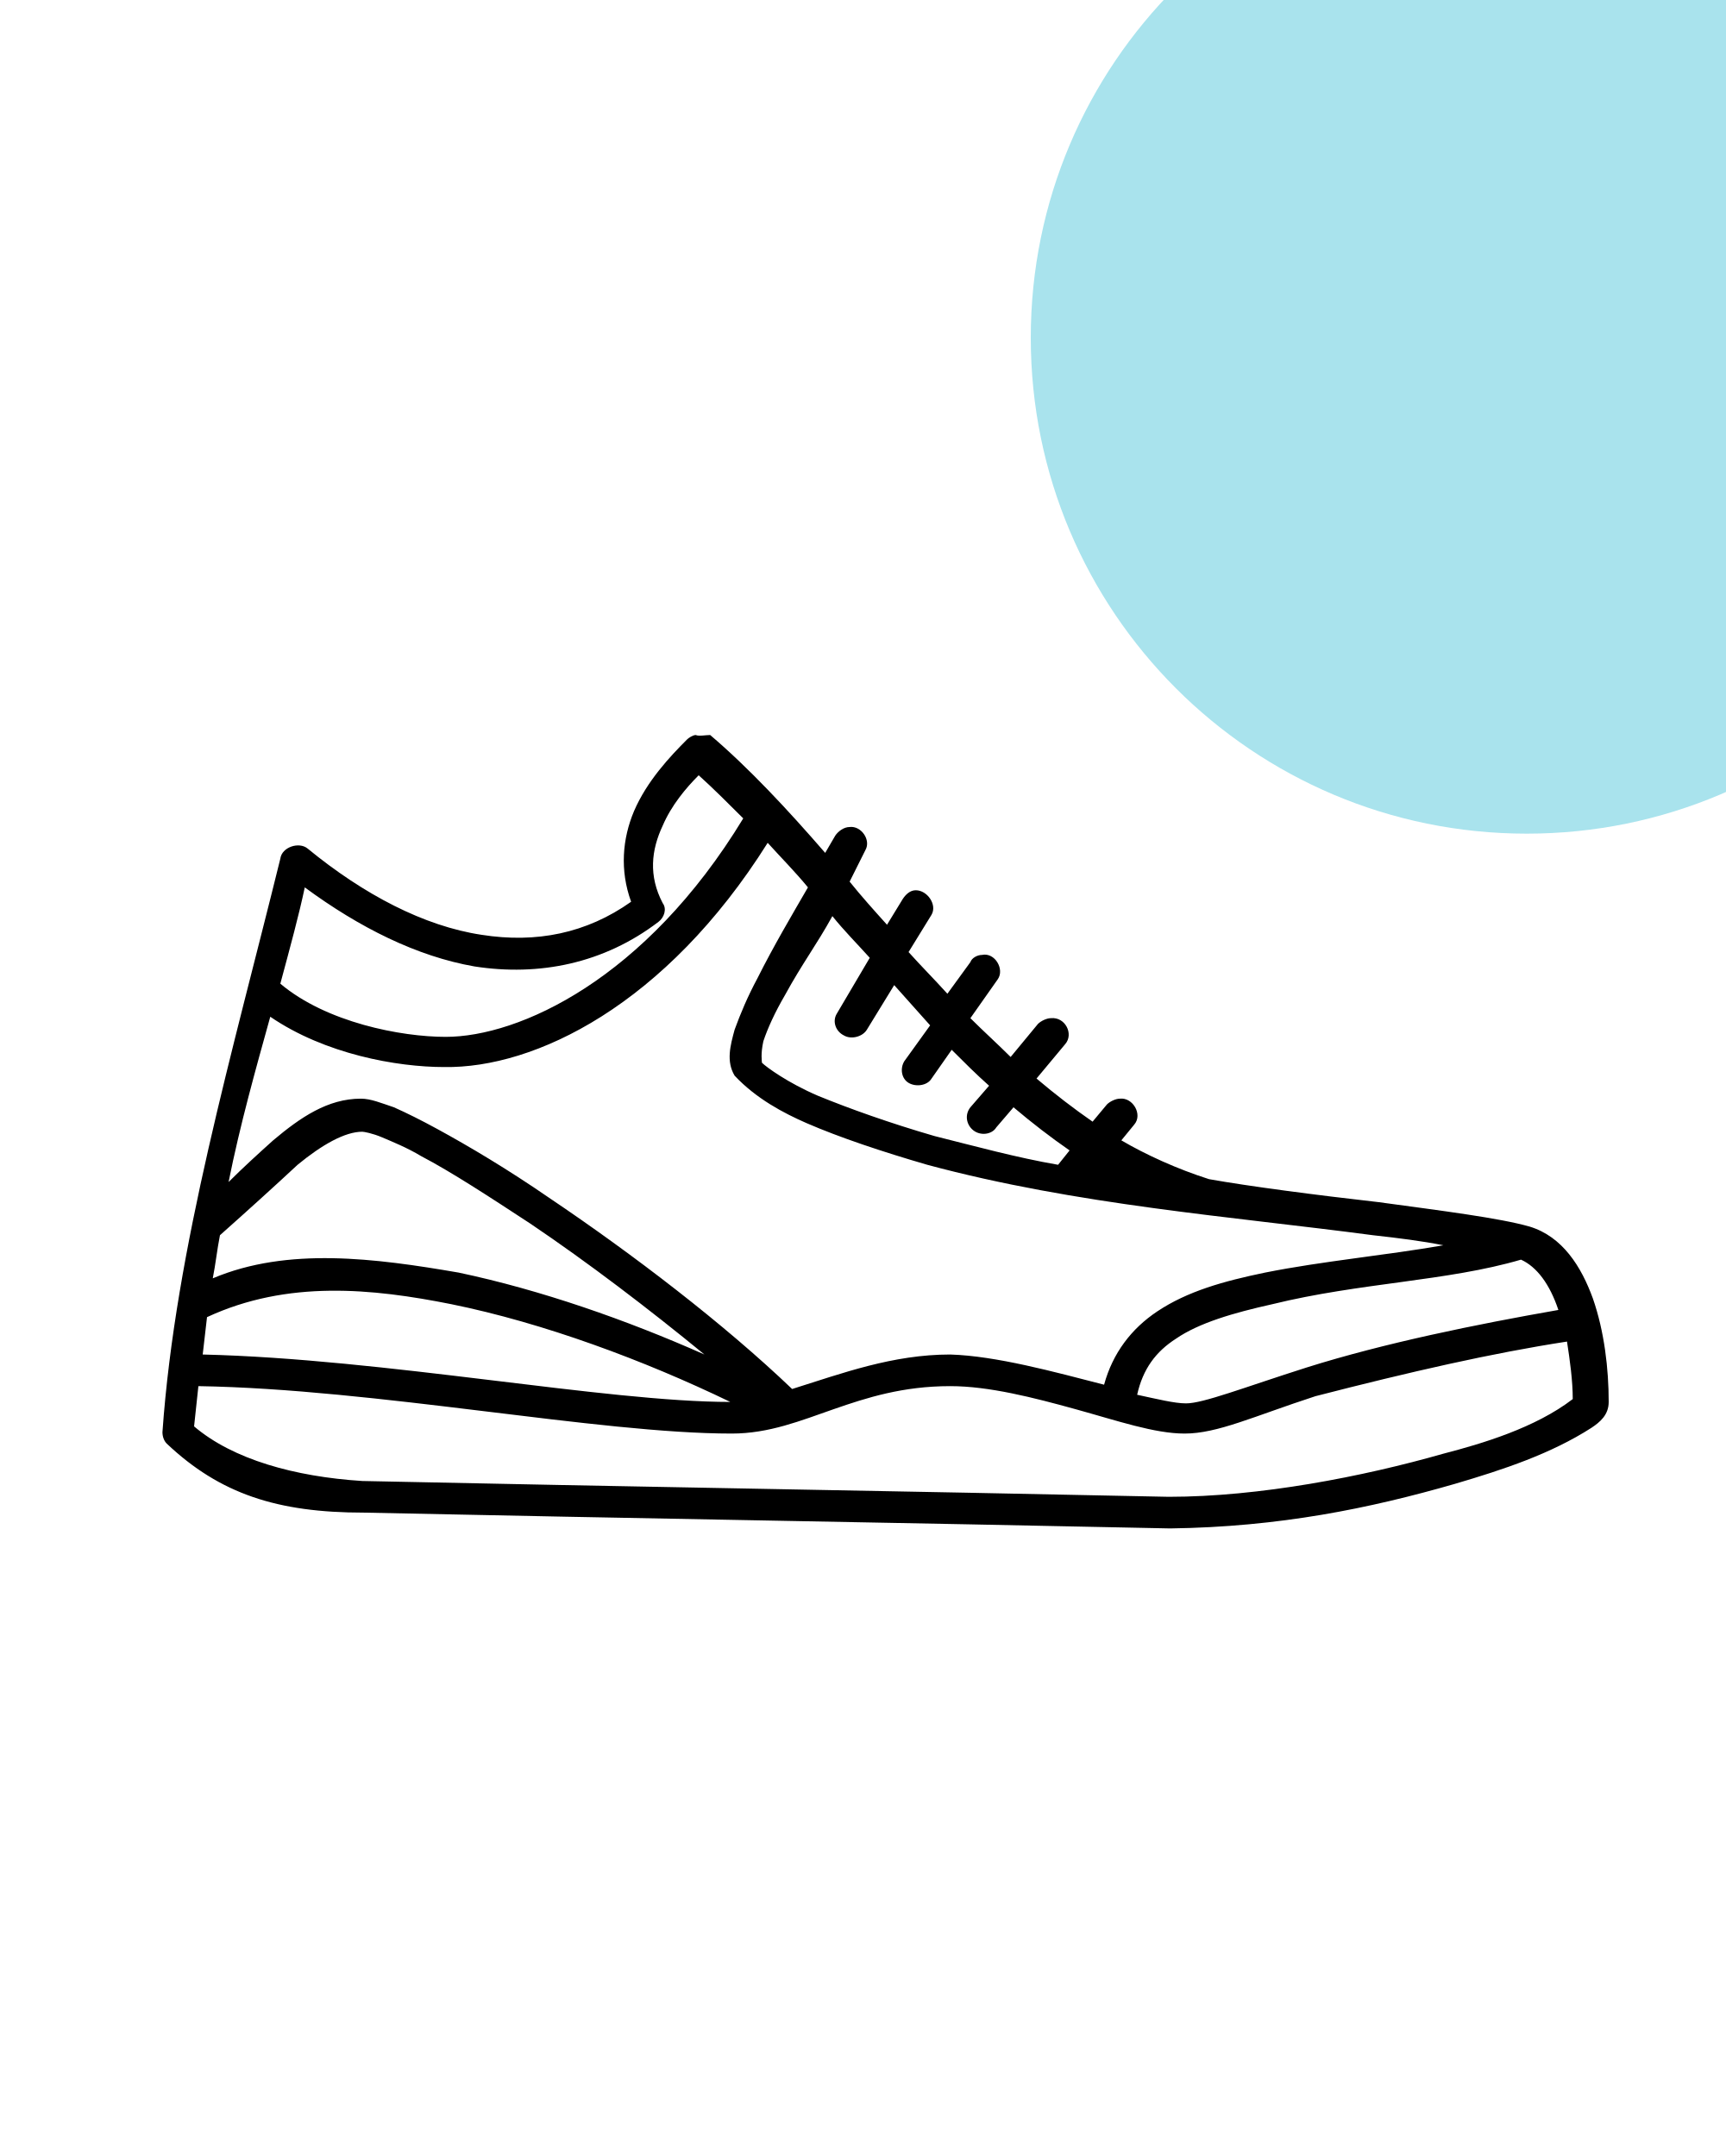
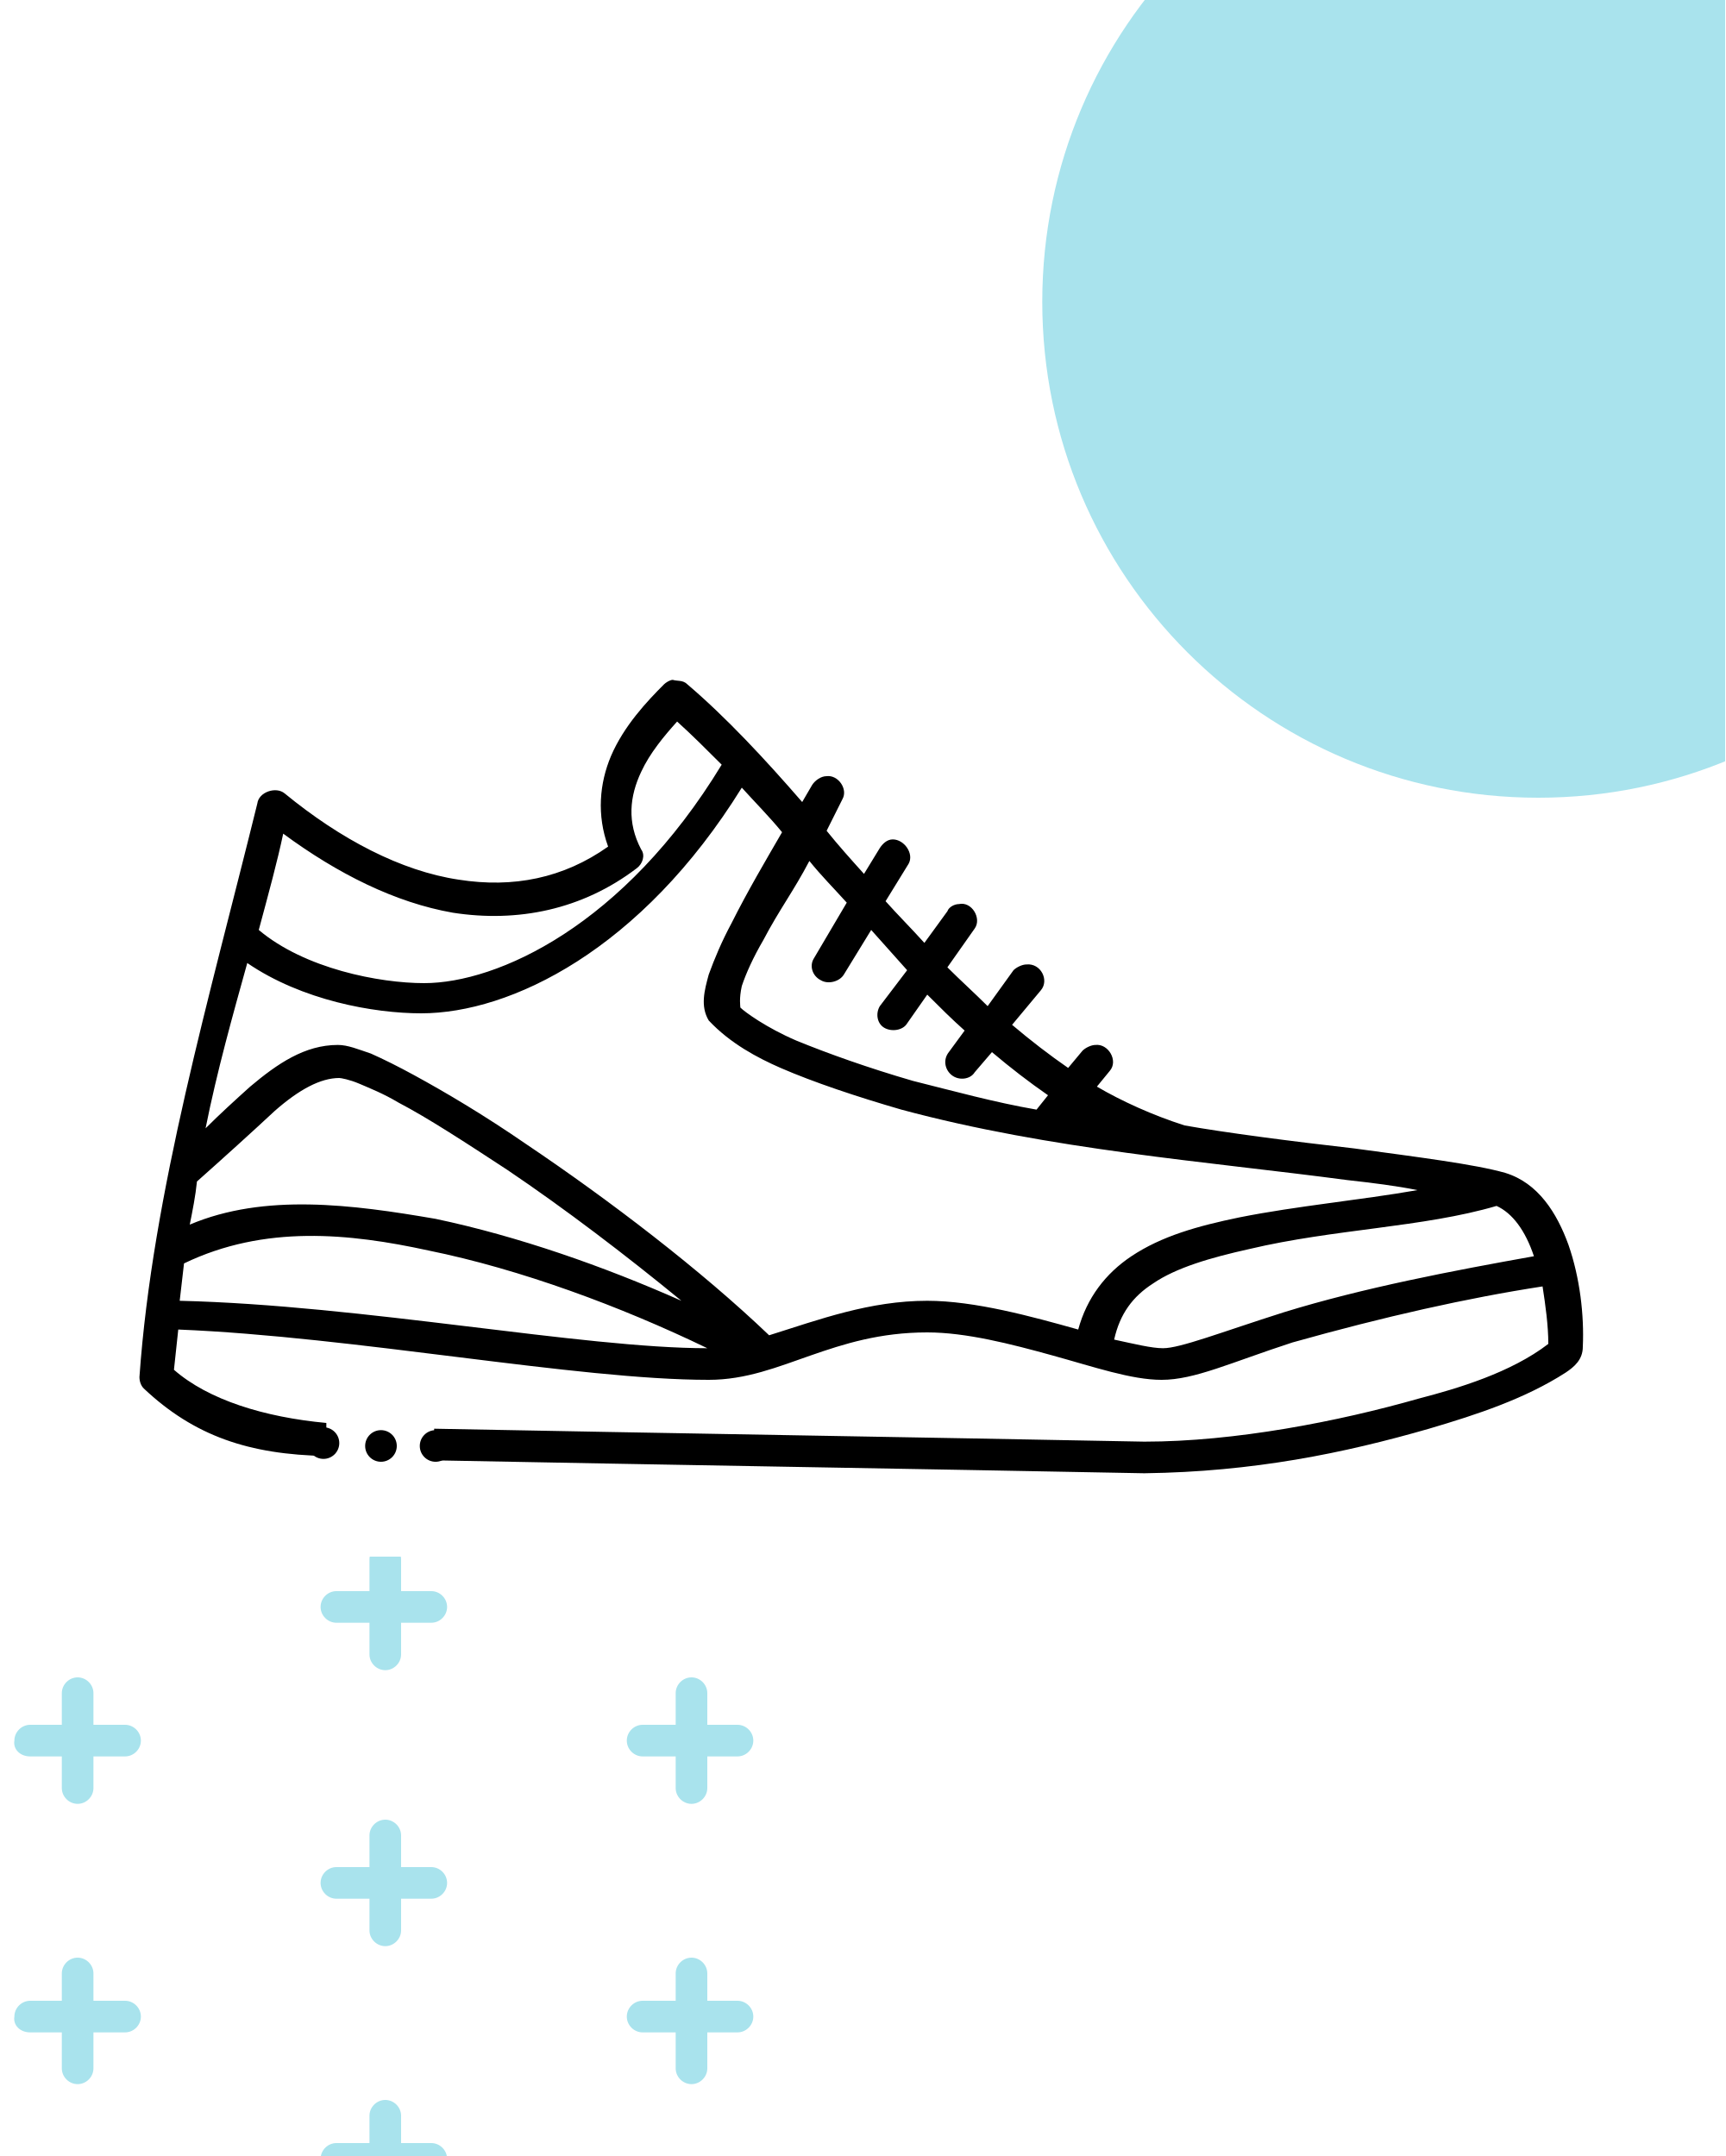
- <svg xmlns="http://www.w3.org/2000/svg" version="1.1" id="Layer_1" x="0px" y="0px" viewBox="0 0 120 150" style="enable-background:new 0 0 120 150;" xml:space="preserve">
+ <svg xmlns="http://www.w3.org/2000/svg" xmlns:xlink="http://www.w3.org/1999/xlink" version="1.1" id="Layer_1" x="0px" y="0px" viewBox="0 0 120 150" style="enable-background:new 0 0 120 150;" xml:space="preserve">
  <style type="text/css">
- 	.st0{fill:#A9E3ED;}
+ 	.st0{clip-path:url(#SVGID_1_);fill:#A9E3ED;}
+ 	.st1{clip-path:url(#SVGID_1_);}
+ 	.st2{clip-path:url(#SVGID_2_);}
+ 	.st3{fill:#A9E3ED;}
</style>
-   <circle class="st0" cx="106.2" cy="23.5" r="34.5" />
-   <g transform="translate(0,-952.3622)">
-     <path d="M48.4,1003.5c-0.2,0-0.5,0.2-0.6,0.3c-1.2,1.2-2.8,2.9-3.7,5c-0.8,1.9-1,4.1-0.2,6.3c-3.1,2.2-6.6,2.9-10.4,2.3   c-4-0.6-8.2-2.8-12.1-6c-0.6-0.5-1.8-0.1-1.9,0.7c-3.3,13.4-7.3,27.1-8.2,39.9c0,0.3,0.1,0.6,0.3,0.8c3.7,3.5,7.7,4.8,13.7,4.8   c18.7,0.4,37.4,0.7,56.1,1.1c7.6-0.1,13.9-1.4,19.8-3.1c3.4-1,6.7-2.1,9.5-3.9c0.6-0.4,1.2-0.9,1.2-1.8c0-2.3-0.3-4.9-1.1-7.2   c-0.8-2.2-2.1-4.3-4.4-5c-2.1-0.6-6.1-1.1-10.5-1.7c-4.4-0.5-9-1.1-11.8-1.6c-2.2-0.7-4.4-1.7-6.1-2.7l0.9-1.1   c0.6-0.7-0.1-1.9-1-1.8c-0.3,0-0.7,0.2-0.9,0.4l-1,1.2c-1.3-0.9-2.6-1.9-3.9-3l2-2.4c0.6-0.7,0-1.9-1-1.8c-0.3,0-0.7,0.2-0.9,0.4   l-1.9,2.3c-0.9-0.9-1.9-1.8-2.8-2.7l1.9-2.7c0.5-0.7-0.2-1.9-1.1-1.7c-0.3,0-0.7,0.2-0.8,0.5l-1.6,2.2c-0.9-1-1.9-2-2.7-2.9   l1.6-2.6c0.4-0.7-0.3-1.7-1.1-1.7c-0.4,0-0.7,0.3-0.9,0.6l-1.1,1.8c-0.9-1-1.8-2-2.6-3l1.1-2.2c0.4-0.7-0.3-1.7-1.1-1.6   c-0.4,0-0.8,0.3-1,0.6l-0.7,1.2c-2.6-3-5.3-5.9-8-8.2C49.1,1003.5,48.6,1003.6,48.4,1003.5L48.4,1003.5z M48.6,1006.3   c1,0.9,2.1,2,3.1,3c-6.8,11.2-15.6,15.2-20.7,15.2c-3.1,0-8.3-1-11.5-3.7c0.7-2.6,1.3-4.8,1.7-6.7c3.8,2.8,7.8,4.8,11.8,5.5   c4.5,0.7,9-0.2,12.8-3.1c0.4-0.3,0.6-0.9,0.3-1.3c-1-1.9-0.8-3.7,0-5.4C46.7,1008.4,47.7,1007.2,48.6,1006.3z M53.4,1011   c0.9,1,1.9,2,2.8,3.1c-1.1,1.9-2.4,4.1-3.5,6.3c-0.7,1.3-1.2,2.5-1.6,3.6c-0.3,1.1-0.6,2.2,0,3.2c1.5,1.6,3.4,2.6,5,3.3   c2.3,1,5.3,2,8.4,2.9c10.4,2.8,21.2,3.6,31,4.9c1.8,0.2,3.4,0.4,4.9,0.7c-4,0.7-8.4,1.1-12.4,1.9c-2.9,0.6-5.4,1.3-7.5,2.7   c-1.8,1.2-3.1,2.9-3.7,5.1c-3.5-0.9-7.5-2-10.7-2.1c-4,0-7.5,1.3-11,2.4c-4.7-4.5-11.1-9.4-16.9-13.3c-2.9-2-5.6-3.6-7.8-4.8   c-1.1-0.6-2.1-1.1-3-1.5c-0.9-0.3-1.6-0.6-2.3-0.6c-2.3,0-4.2,1.3-6.1,2.9c-1,0.9-2.1,1.9-3.1,2.9c0.8-4,1.9-7.9,2.9-11.5   c3.8,2.6,8.8,3.5,12.1,3.5C37.2,1026.7,46.3,1022.3,53.4,1011L53.4,1011z M57.9,1016.1c0.8,1,1.7,1.9,2.6,2.9l-2.3,3.9   c-0.3,0.5-0.1,1.2,0.5,1.5c0.5,0.3,1.3,0.1,1.6-0.4l1.9-3.1c0.9,1,1.7,1.9,2.5,2.8l-1.8,2.5c-0.3,0.5-0.2,1.2,0.3,1.5   c0.5,0.3,1.3,0.2,1.6-0.3l1.4-2c0.9,0.9,1.7,1.7,2.6,2.5l-1.3,1.5c-0.4,0.5-0.3,1.2,0.2,1.6c0.5,0.4,1.3,0.3,1.6-0.2l1.2-1.4   c1.3,1.1,2.6,2.1,3.9,3l-0.8,1c-2.9-0.5-5.8-1.3-8.6-2c-3.1-0.9-5.9-1.9-8.1-2.8c-2.1-0.9-3.6-2-3.9-2.3c0-0.1-0.1-0.6,0.1-1.5   c0.3-0.9,0.8-2,1.5-3.2C55.8,1019.4,56.8,1018.1,57.9,1016.1z M25.2,1031.1c0.1,0,0.7,0.1,1.4,0.4c0.7,0.3,1.7,0.7,2.7,1.3   c2.1,1.1,4.7,2.8,7.6,4.7c4,2.7,8.2,5.9,12.1,9.1c-5.4-2.4-11.4-4.5-17.1-5.7c-5.8-1-11.9-1.8-17.1,0.4c0.2-1,0.3-2,0.5-3   c1.8-1.6,3.9-3.5,5.4-4.9C22.4,1032,24,1031.1,25.2,1031.1z M105.8,1040c1.1,0.5,2,1.7,2.6,3.5c-5.7,1-12.1,2.3-17.5,4   c-4.4,1.4-7.2,2.5-8.4,2.5c-0.8,0-2-0.3-3.4-0.6c0.4-1.8,1.3-3,2.7-3.9c1.6-1.1,4-1.8,6.7-2.4C94.6,1041.6,100.7,1041.5,105.8,1040   L105.8,1040z M31.4,1043.1c6.4,1.3,13.4,3.9,19.4,6.8c-8.7,0-24-3-36.7-3.3c0.1-0.9,0.2-1.7,0.3-2.6   C20,1041.4,25.9,1042,31.4,1043.1z M109,1045.7c0.2,1.3,0.4,2.7,0.4,4c-2.6,2-6.3,3.1-9,3.8c-5.6,1.6-12.8,3-19.1,3   c-18.7-0.4-37.4-0.7-56.1-1.1c-4.7-0.3-9-1.5-11.7-3.8c0.1-0.9,0.2-1.9,0.3-2.8c12.4,0.2,27.8,3.3,37.1,3.3c2.6,0,4.8-0.9,7.1-1.7   s4.8-1.6,8.1-1.6c2.7,0,5.8,0.8,8.7,1.6c2.9,0.8,5.5,1.7,7.6,1.7c2.3,0,4.8-1.2,9.1-2.6C98.1,1047.8,103.8,1046.5,109,1045.7z" />
+   <g>
+     <defs>
+       <rect id="SVGID_6_" width="120" height="150" />
+     </defs>
+     <clipPath id="SVGID_1_">
+       <use xlink:href="#SVGID_6_" style="overflow:visible;" />
+     </clipPath>
+     <circle class="st0" cx="107" cy="21" r="34.5" />
+     <path class="st1" d="M109.1,86.6c-0.8-2.2-2.1-4.3-4.4-5c-2.1-0.6-6.1-1.1-10.5-1.7c-4.4-0.5-9-1.1-11.8-1.6   c-2.2-0.7-4.4-1.7-6.1-2.7l0.9-1.1c0.6-0.7-0.1-1.9-1-1.8c-0.3,0-0.7,0.2-0.9,0.4l-1,1.2c-1.3-0.9-2.6-1.9-3.9-3l2-2.4   c0.6-0.7,0-1.9-1-1.8c-0.3,0-0.7,0.2-0.9,0.4L68.7,70c-0.9-0.9-1.9-1.8-2.8-2.7l1.9-2.7c0.5-0.7-0.2-1.9-1.1-1.7   c-0.3,0-0.7,0.2-0.8,0.5l-1.6,2.2c-0.9-1-1.9-2-2.7-2.9l1.6-2.6c0.4-0.7-0.3-1.7-1.1-1.7c-0.4,0-0.7,0.3-0.9,0.6l-1.1,1.8   c-0.9-1-1.8-2-2.6-3l1.1-2.2c0.4-0.7-0.3-1.7-1.1-1.6c-0.4,0-0.8,0.3-1,0.6l-0.7,1.2c-2.6-3-5.3-5.9-8-8.2c-0.3-0.3-0.7-0.2-1-0.3   v0c-0.2,0-0.5,0.2-0.6,0.3c-1.2,1.2-2.8,2.9-3.7,5c-0.8,1.9-1,4.1-0.2,6.3c-3.1,2.2-6.6,2.9-10.4,2.3c-4-0.6-8.2-2.8-12.1-6   c-0.6-0.5-1.8-0.1-1.9,0.7c-3.3,13.4-7.3,27.1-8.2,39.9c0,0.3,0.1,0.6,0.3,0.8c3.5,3.3,7.3,4.6,12.7,4.7v-2.3   c-4.3-0.4-8.2-1.6-10.6-3.7c0.1-0.9,0.2-1.9,0.3-2.8C24.7,93,40.1,96,49.3,96c2.6,0,4.8-0.9,7.1-1.7s4.8-1.6,8.1-1.6   c2.7,0,5.8,0.8,8.7,1.6c2.9,0.8,5.5,1.7,7.6,1.7c2.3,0,4.8-1.2,9.1-2.6c6.4-1.8,12.2-3.1,17.4-3.9c0.2,1.3,0.4,2.7,0.4,4   c-2.6,2-6.3,3.1-9,3.8c-5.6,1.6-12.8,3-19.1,3c-15.5-0.3-33.9-0.6-49.4-0.9v2.2c15.5,0.3,33.9,0.6,49.4,0.9   c7.6-0.1,13.9-1.4,19.8-3.1c3.4-1,6.7-2.1,9.5-3.9c0.6-0.4,1.2-0.9,1.2-1.8C110.2,91.5,109.9,88.9,109.1,86.6z M56.3,59.9   c0.8,1,1.7,1.9,2.6,2.9l-2.3,3.9c-0.3,0.5-0.1,1.2,0.5,1.5c0.5,0.3,1.3,0.1,1.6-0.4l1.9-3.1c0.9,1,1.7,1.9,2.5,2.8L61.2,70   c-0.3,0.5-0.2,1.2,0.3,1.5s1.3,0.2,1.6-0.3l1.4-2c0.9,0.9,1.7,1.7,2.6,2.5L66,73.2c-0.4,0.5-0.3,1.2,0.2,1.6   c0.5,0.4,1.3,0.3,1.6-0.2l1.2-1.4c1.3,1.1,2.6,2.1,3.9,3l-0.8,1c-2.9-0.5-5.8-1.3-8.6-2c-3.1-0.9-5.9-1.9-8.1-2.8   c-2.1-0.9-3.6-2-3.9-2.3c0-0.1-0.1-0.6,0.1-1.5c0.3-0.9,0.8-2,1.5-3.2C54.2,63.3,55.2,62,56.3,59.9z M19.7,58   c3.8,2.8,7.8,4.8,11.8,5.5c4.5,0.7,9-0.2,12.8-3.1c0.4-0.3,0.6-0.9,0.3-1.3c-1-1.9-0.8-3.7,0-5.4c0.6-1.3,1.6-2.5,2.5-3.5   c1,0.9,2.1,2,3.1,3c-6.8,11.2-15.6,15.2-20.7,15.2c-3.1,0-8.3-1-11.5-3.7C18.7,62.1,19.3,59.9,19.7,58z M13.7,82.2   c1.8-1.6,3.9-3.5,5.4-4.9c1.7-1.5,3.2-2.3,4.5-2.3c0.1,0,0.7,0.1,1.4,0.4c0.7,0.3,1.7,0.7,2.7,1.3c2.1,1.1,4.7,2.8,7.6,4.7   c4,2.7,8.2,5.9,12.1,9.1C42,88.1,36,86,30.3,84.8c-5.8-1-11.9-1.8-17.1,0.4C13.4,84.2,13.6,83.2,13.7,82.2z M12.5,90.5   c0.1-0.9,0.2-1.7,0.3-2.6c5.6-2.7,11.5-2.1,17-0.9c6.4,1.3,13.4,3.9,19.4,6.8C40.5,93.8,25.2,90.8,12.5,90.5z M64.5,90.5   c-4,0-7.5,1.3-11,2.4c-4.7-4.5-11.1-9.4-16.9-13.3c-2.9-2-5.6-3.6-7.8-4.8c-1.1-0.6-2.1-1.1-3-1.5c-0.9-0.3-1.6-0.6-2.3-0.6   c-2.3,0-4.2,1.3-6.1,2.9c-1,0.9-2.1,1.9-3.1,2.9c0.8-4,1.9-7.9,2.9-11.5c3.8,2.6,8.8,3.5,12.1,3.5c6.2,0,15.3-4.4,22.3-15.7l0,0   c0.9,1,1.9,2,2.8,3.1c-1.1,1.9-2.4,4.1-3.5,6.3c-0.7,1.3-1.2,2.5-1.6,3.6c-0.3,1.1-0.6,2.2,0,3.2c1.5,1.6,3.4,2.6,5,3.3   c2.3,1,5.3,2,8.4,2.9c10.4,2.8,21.2,3.6,31,4.9c1.8,0.2,3.4,0.4,4.9,0.7c-4,0.7-8.4,1.1-12.4,1.9c-2.9,0.6-5.4,1.3-7.5,2.7   c-1.8,1.2-3.1,2.9-3.7,5.1C71.8,91.6,67.8,90.5,64.5,90.5z M89.3,91.3c-4.4,1.4-7.2,2.5-8.4,2.5c-0.8,0-2-0.3-3.4-0.6   c0.4-1.8,1.3-3,2.7-3.9c1.6-1.1,4-1.8,6.7-2.4c5.9-1.4,12.1-1.5,17.2-3v0c1.1,0.5,2,1.7,2.6,3.5C101.1,88.4,94.8,89.6,89.3,91.3z" />
+     <circle class="st1" cx="22.5" cy="100.4" r="1.1" />
+     <circle class="st1" cx="26.5" cy="100.6" r="1.1" />
+     <circle class="st1" cx="30.3" cy="100.6" r="1.1" />
+     <g class="st1">
+       <defs>
+         <rect id="SVGID_3_" x="-1.3" y="108.3" width="66.2" height="83.5" />
+       </defs>
+       <clipPath id="SVGID_2_">
+         <use xlink:href="#SVGID_3_" style="overflow:visible;" />
+       </clipPath>
+       <g class="st2">
+         <g>
+           <path class="st3" d="M2.1,122.2h6.6c0.6,0,1.1-0.5,1.1-1.1v0c0-0.6-0.5-1.1-1.1-1.1H2.1c-0.6,0-1.1,0.5-1.1,1.1v0      C0.9,121.7,1.4,122.2,2.1,122.2z" />
+           <path class="st3" d="M2.1,103h6.6c0.6,0,1.1-0.5,1.1-1.1l0,0c0-0.6-0.5-1.1-1.1-1.1H2.1c-0.6,0-1.1,0.5-1.1,1.1l0,0      C0.9,102.5,1.4,103,2.1,103z" />
+           <path class="st3" d="M2.1,141.4h6.6c0.6,0,1.1-0.5,1.1-1.1l0,0c0-0.6-0.5-1.1-1.1-1.1H2.1c-0.6,0-1.1,0.5-1.1,1.1l0,0      C0.9,140.9,1.4,141.4,2.1,141.4z" />
+           <path class="st3" d="M2.1,160.6h6.6c0.6,0,1.1-0.5,1.1-1.1l0,0c0-0.6-0.5-1.1-1.1-1.1H2.1c-0.6,0-1.1,0.5-1.1,1.1l0,0      C0.9,160.1,1.4,160.6,2.1,160.6z" />
+           <path class="st3" d="M2.1,179.9h6.6c0.6,0,1.1-0.5,1.1-1.1l0,0c0-0.6-0.5-1.1-1.1-1.1H2.1c-0.6,0-1.1,0.5-1.1,1.1l0,0      C0.9,179.4,1.4,179.9,2.1,179.9z" />
+           <path class="st3" d="M2.1,199.1h6.6c0.6,0,1.1-0.5,1.1-1.1l0,0c0-0.6-0.5-1.1-1.1-1.1H2.1c-0.6,0-1.1,0.5-1.1,1.1l0,0      C0.9,198.6,1.4,199.1,2.1,199.1z" />
+           <path class="st3" d="M2.1,218.3h6.6c0.6,0,1.1-0.5,1.1-1.1l0,0c0-0.6-0.5-1.1-1.1-1.1H2.1c-0.6,0-1.1,0.5-1.1,1.1l0,0      C0.9,217.8,1.4,218.3,2.1,218.3z" />
+           <path class="st3" d="M2.1,237.5h6.6c0.6,0,1.1-0.5,1.1-1.1l0,0c0-0.6-0.5-1.1-1.1-1.1H2.1c-0.6,0-1.1,0.5-1.1,1.1l0,0      C0.9,237,1.4,237.5,2.1,237.5z" />
+           <path class="st3" d="M2.1,256.8h6.6c0.6,0,1.1-0.5,1.1-1.1l0,0c0-0.6-0.5-1.1-1.1-1.1H2.1c-0.6,0-1.1,0.5-1.1,1.1l0,0      C0.9,256.3,1.4,256.8,2.1,256.8z" />
+           <path class="st3" d="M23.4,132.1h6.6c0.6,0,1.1-0.5,1.1-1.1l0,0c0-0.6-0.5-1.1-1.1-1.1h-6.6c-0.6,0-1.1,0.5-1.1,1.1l0,0      C22.3,131.6,22.8,132.1,23.4,132.1z" />
+           <path class="st3" d="M23.4,112.9h6.6c0.6,0,1.1-0.5,1.1-1.1v0c0-0.6-0.5-1.1-1.1-1.1h-6.6c-0.6,0-1.1,0.5-1.1,1.1v0      C22.3,112.4,22.8,112.9,23.4,112.9z" />
+           <path class="st3" d="M23.4,151.3h6.6c0.6,0,1.1-0.5,1.1-1.1l0,0c0-0.6-0.5-1.1-1.1-1.1h-6.6c-0.6,0-1.1,0.5-1.1,1.1l0,0      C22.3,150.8,22.8,151.3,23.4,151.3z" />
+           <path class="st3" d="M23.4,170.5h6.6c0.6,0,1.1-0.5,1.1-1.1l0,0c0-0.6-0.5-1.1-1.1-1.1h-6.6c-0.6,0-1.1,0.5-1.1,1.1l0,0      C22.3,170,22.8,170.5,23.4,170.5z" />
+           <path class="st3" d="M23.4,189.8h6.6c0.6,0,1.1-0.5,1.1-1.1l0,0c0-0.6-0.5-1.1-1.1-1.1h-6.6c-0.6,0-1.1,0.5-1.1,1.1l0,0      C22.3,189.3,22.8,189.8,23.4,189.8z" />
+           <path class="st3" d="M23.4,209h6.6c0.6,0,1.1-0.5,1.1-1.1v0c0-0.6-0.5-1.1-1.1-1.1h-6.6c-0.6,0-1.1,0.5-1.1,1.1v0      C22.3,208.5,22.8,209,23.4,209z" />
+           <path class="st3" d="M23.4,228.2h6.6c0.6,0,1.1-0.5,1.1-1.1l0,0c0-0.6-0.5-1.1-1.1-1.1h-6.6c-0.6,0-1.1,0.5-1.1,1.1l0,0      C22.3,227.7,22.8,228.2,23.4,228.2z" />
+           <path class="st3" d="M23.4,247.4h6.6c0.6,0,1.1-0.5,1.1-1.1l0,0c0-0.6-0.5-1.1-1.1-1.1h-6.6c-0.6,0-1.1,0.5-1.1,1.1l0,0      C22.3,246.9,22.8,247.4,23.4,247.4z" />
+           <path class="st3" d="M23.4,266.7h6.6c0.6,0,1.1-0.5,1.1-1.1l0,0c0-0.6-0.5-1.1-1.1-1.1h-6.6c-0.6,0-1.1,0.5-1.1,1.1l0,0      C22.3,266.1,22.8,266.7,23.4,266.7z" />
+           <path class="st3" d="M44.7,122.2h6.6c0.6,0,1.1-0.5,1.1-1.1v0c0-0.6-0.5-1.1-1.1-1.1h-6.6c-0.6,0-1.1,0.5-1.1,1.1v0      C43.6,121.7,44.1,122.2,44.7,122.2z" />
+           <path class="st3" d="M44.7,103h6.6c0.6,0,1.1-0.5,1.1-1.1l0,0c0-0.6-0.5-1.1-1.1-1.1h-6.6c-0.6,0-1.1,0.5-1.1,1.1l0,0      C43.6,102.5,44.1,103,44.7,103z" />
+           <path class="st3" d="M44.7,141.4h6.6c0.6,0,1.1-0.5,1.1-1.1l0,0c0-0.6-0.5-1.1-1.1-1.1h-6.6c-0.6,0-1.1,0.5-1.1,1.1l0,0      C43.6,140.9,44.1,141.4,44.7,141.4z" />
+           <path class="st3" d="M44.7,160.6h6.6c0.6,0,1.1-0.5,1.1-1.1l0,0c0-0.6-0.5-1.1-1.1-1.1h-6.6c-0.6,0-1.1,0.5-1.1,1.1l0,0      C43.6,160.1,44.1,160.6,44.7,160.6z" />
+           <path class="st3" d="M44.7,179.9h6.6c0.6,0,1.1-0.5,1.1-1.1l0,0c0-0.6-0.5-1.1-1.1-1.1h-6.6c-0.6,0-1.1,0.5-1.1,1.1l0,0      C43.6,179.4,44.1,179.9,44.7,179.9z" />
+           <path class="st3" d="M44.7,199.1h6.6c0.6,0,1.1-0.5,1.1-1.1l0,0c0-0.6-0.5-1.1-1.1-1.1h-6.6c-0.6,0-1.1,0.5-1.1,1.1l0,0      C43.6,198.6,44.1,199.1,44.7,199.1z" />
+           <path class="st3" d="M44.7,218.3h6.6c0.6,0,1.1-0.5,1.1-1.1l0,0c0-0.6-0.5-1.1-1.1-1.1h-6.6c-0.6,0-1.1,0.5-1.1,1.1l0,0      C43.6,217.8,44.1,218.3,44.7,218.3z" />
+           <path class="st3" d="M44.7,237.5h6.6c0.6,0,1.1-0.5,1.1-1.1l0,0c0-0.6-0.5-1.1-1.1-1.1h-6.6c-0.6,0-1.1,0.5-1.1,1.1l0,0      C43.6,237,44.1,237.5,44.7,237.5z" />
+           <path class="st3" d="M44.7,256.8h6.6c0.6,0,1.1-0.5,1.1-1.1l0,0c0-0.6-0.5-1.1-1.1-1.1h-6.6c-0.6,0-1.1,0.5-1.1,1.1l0,0      C43.6,256.3,44.1,256.8,44.7,256.8z" />
+           <path class="st3" d="M66.1,132.1h6.6c0.6,0,1.1-0.5,1.1-1.1l0,0c0-0.6-0.5-1.1-1.1-1.1h-6.6c-0.6,0-1.1,0.5-1.1,1.1l0,0      C64.9,131.6,65.4,132.1,66.1,132.1z" />
+           <path class="st3" d="M66.1,112.9h6.6c0.6,0,1.1-0.5,1.1-1.1v0c0-0.6-0.5-1.1-1.1-1.1h-6.6c-0.6,0-1.1,0.5-1.1,1.1v0      C64.9,112.4,65.4,112.9,66.1,112.9z" />
+           <path class="st3" d="M66.1,151.3h6.6c0.6,0,1.1-0.5,1.1-1.1l0,0c0-0.6-0.5-1.1-1.1-1.1h-6.6c-0.6,0-1.1,0.5-1.1,1.1l0,0      C64.9,150.8,65.4,151.3,66.1,151.3z" />
+           <path class="st3" d="M66.1,170.5h6.6c0.6,0,1.1-0.5,1.1-1.1l0,0c0-0.6-0.5-1.1-1.1-1.1h-6.6c-0.6,0-1.1,0.5-1.1,1.1l0,0      C64.9,170,65.4,170.5,66.1,170.5z" />
+           <path class="st3" d="M66.1,189.8h6.6c0.6,0,1.1-0.5,1.1-1.1l0,0c0-0.6-0.5-1.1-1.1-1.1h-6.6c-0.6,0-1.1,0.5-1.1,1.1l0,0      C64.9,189.3,65.4,189.8,66.1,189.8z" />
+           <path class="st3" d="M66.1,209h6.6c0.6,0,1.1-0.5,1.1-1.1v0c0-0.6-0.5-1.1-1.1-1.1h-6.6c-0.6,0-1.1,0.5-1.1,1.1v0      C64.9,208.5,65.4,209,66.1,209z" />
+           <path class="st3" d="M66.1,228.2h6.6c0.6,0,1.1-0.5,1.1-1.1l0,0c0-0.6-0.5-1.1-1.1-1.1h-6.6c-0.6,0-1.1,0.5-1.1,1.1l0,0      C64.9,227.7,65.4,228.2,66.1,228.2z" />
+           <path class="st3" d="M66.1,247.4h6.6c0.6,0,1.1-0.5,1.1-1.1l0,0c0-0.6-0.5-1.1-1.1-1.1h-6.6c-0.6,0-1.1,0.5-1.1,1.1l0,0      C64.9,246.9,65.4,247.4,66.1,247.4z" />
+           <path class="st3" d="M66.1,266.7h6.6c0.6,0,1.1-0.5,1.1-1.1l0,0c0-0.6-0.5-1.1-1.1-1.1h-6.6c-0.6,0-1.1,0.5-1.1,1.1l0,0      C64.9,266.1,65.4,266.7,66.1,266.7z" />
+           <path class="st3" d="M87.4,122.2h6.6c0.6,0,1.1-0.5,1.1-1.1v0c0-0.6-0.5-1.1-1.1-1.1h-6.6c-0.6,0-1.1,0.5-1.1,1.1v0      C86.3,121.7,86.8,122.2,87.4,122.2z" />
+           <path class="st3" d="M87.4,103h6.6c0.6,0,1.1-0.5,1.1-1.1l0,0c0-0.6-0.5-1.1-1.1-1.1h-6.6c-0.6,0-1.1,0.5-1.1,1.1l0,0      C86.3,102.5,86.8,103,87.4,103z" />
+           <path class="st3" d="M87.4,141.4h6.6c0.6,0,1.1-0.5,1.1-1.1l0,0c0-0.6-0.5-1.1-1.1-1.1h-6.6c-0.6,0-1.1,0.5-1.1,1.1l0,0      C86.3,140.9,86.8,141.4,87.4,141.4z" />
+           <path class="st3" d="M87.4,160.6h6.6c0.6,0,1.1-0.5,1.1-1.1l0,0c0-0.6-0.5-1.1-1.1-1.1h-6.6c-0.6,0-1.1,0.5-1.1,1.1l0,0      C86.3,160.1,86.8,160.6,87.4,160.6z" />
+           <path class="st3" d="M87.4,179.9h6.6c0.6,0,1.1-0.5,1.1-1.1l0,0c0-0.6-0.5-1.1-1.1-1.1h-6.6c-0.6,0-1.1,0.5-1.1,1.1l0,0      C86.3,179.4,86.8,179.9,87.4,179.9z" />
+           <path class="st3" d="M87.4,199.1h6.6c0.6,0,1.1-0.5,1.1-1.1l0,0c0-0.6-0.5-1.1-1.1-1.1h-6.6c-0.6,0-1.1,0.5-1.1,1.1l0,0      C86.3,198.6,86.8,199.1,87.4,199.1z" />
+           <path class="st3" d="M87.4,218.3h6.6c0.6,0,1.1-0.5,1.1-1.1l0,0c0-0.6-0.5-1.1-1.1-1.1h-6.6c-0.6,0-1.1,0.5-1.1,1.1l0,0      C86.3,217.8,86.8,218.3,87.4,218.3z" />
+           <path class="st3" d="M87.4,237.5h6.6c0.6,0,1.1-0.5,1.1-1.1l0,0c0-0.6-0.5-1.1-1.1-1.1h-6.6c-0.6,0-1.1,0.5-1.1,1.1l0,0      C86.3,237,86.8,237.5,87.4,237.5z" />
+           <path class="st3" d="M87.4,256.8h6.6c0.6,0,1.1-0.5,1.1-1.1l0,0c0-0.6-0.5-1.1-1.1-1.1h-6.6c-0.6,0-1.1,0.5-1.1,1.1l0,0      C86.3,256.3,86.8,256.8,87.4,256.8z" />
+           <path class="st3" d="M108.7,132.1h6.6c0.6,0,1.1-0.5,1.1-1.1l0,0c0-0.6-0.5-1.1-1.1-1.1h-6.6c-0.6,0-1.1,0.5-1.1,1.1l0,0      C107.6,131.6,108.1,132.1,108.7,132.1z" />
+           <path class="st3" d="M108.7,112.9h6.6c0.6,0,1.1-0.5,1.1-1.1v0c0-0.6-0.5-1.1-1.1-1.1h-6.6c-0.6,0-1.1,0.5-1.1,1.1v0      C107.6,112.4,108.1,112.9,108.7,112.9z" />
+           <path class="st3" d="M108.7,151.3h6.6c0.6,0,1.1-0.5,1.1-1.1l0,0c0-0.6-0.5-1.1-1.1-1.1h-6.6c-0.6,0-1.1,0.5-1.1,1.1l0,0      C107.6,150.8,108.1,151.3,108.7,151.3z" />
+           <path class="st3" d="M108.7,170.5h6.6c0.6,0,1.1-0.5,1.1-1.1l0,0c0-0.6-0.5-1.1-1.1-1.1h-6.6c-0.6,0-1.1,0.5-1.1,1.1l0,0      C107.6,170,108.1,170.5,108.7,170.5z" />
+           <path class="st3" d="M108.7,189.8h6.6c0.6,0,1.1-0.5,1.1-1.1l0,0c0-0.6-0.5-1.1-1.1-1.1h-6.6c-0.6,0-1.1,0.5-1.1,1.1l0,0      C107.6,189.3,108.1,189.8,108.7,189.8z" />
+           <path class="st3" d="M108.7,209h6.6c0.6,0,1.1-0.5,1.1-1.1v0c0-0.6-0.5-1.1-1.1-1.1h-6.6c-0.6,0-1.1,0.5-1.1,1.1v0      C107.6,208.5,108.1,209,108.7,209z" />
+           <path class="st3" d="M108.7,228.2h6.6c0.6,0,1.1-0.5,1.1-1.1l0,0c0-0.6-0.5-1.1-1.1-1.1h-6.6c-0.6,0-1.1,0.5-1.1,1.1l0,0      C107.6,227.7,108.1,228.2,108.7,228.2z" />
+           <path class="st3" d="M108.7,247.4h6.6c0.6,0,1.1-0.5,1.1-1.1l0,0c0-0.6-0.5-1.1-1.1-1.1h-6.6c-0.6,0-1.1,0.5-1.1,1.1l0,0      C107.6,246.9,108.1,247.4,108.7,247.4z" />
+           <path class="st3" d="M108.7,266.7h6.6c0.6,0,1.1-0.5,1.1-1.1l0,0c0-0.6-0.5-1.1-1.1-1.1h-6.6c-0.6,0-1.1,0.5-1.1,1.1l0,0      C107.6,266.1,108.1,266.7,108.7,266.7z" />
+         </g>
+         <path class="st3" d="M6.5,124.4v-6.6c0-0.6-0.5-1.1-1.1-1.1h0c-0.6,0-1.1,0.5-1.1,1.1v6.6c0,0.6,0.5,1.1,1.1,1.1h0     C6,125.5,6.5,125,6.5,124.4z" />
+         <path class="st3" d="M6.5,105.2v-6.6c0-0.6-0.5-1.1-1.1-1.1h0c-0.6,0-1.1,0.5-1.1,1.1v6.6c0,0.6,0.5,1.1,1.1,1.1h0     C6,106.3,6.5,105.8,6.5,105.2z" />
+         <path class="st3" d="M6.5,162.8v-6.6c0-0.6-0.5-1.1-1.1-1.1h0c-0.6,0-1.1,0.5-1.1,1.1v6.6c0,0.6,0.5,1.1,1.1,1.1h0     C6,164,6.5,163.5,6.5,162.8z" />
+         <path class="st3" d="M6.5,143.9v-6.6c0-0.6-0.5-1.1-1.1-1.1h0c-0.6,0-1.1,0.5-1.1,1.1v6.6c0,0.6,0.5,1.1,1.1,1.1h0     C6,145,6.5,144.5,6.5,143.9z" />
+         <path class="st3" d="M6.5,201.1v-6.6c0-0.6-0.5-1.1-1.1-1.1h0c-0.6,0-1.1,0.5-1.1,1.1v6.6c0,0.6,0.5,1.1,1.1,1.1h0     C6,202.2,6.5,201.7,6.5,201.1z" />
+         <path class="st3" d="M6.5,181.9v-6.6c0-0.6-0.5-1.1-1.1-1.1h0c-0.6,0-1.1,0.5-1.1,1.1v6.6c0,0.6,0.5,1.1,1.1,1.1h0     C6,183,6.5,182.5,6.5,181.9z" />
+         <path class="st3" d="M6.5,239.5v-6.6c0-0.6-0.5-1.1-1.1-1.1h0c-0.6,0-1.1,0.5-1.1,1.1v6.6c0,0.6,0.5,1.1,1.1,1.1h0     C6,240.7,6.5,240.2,6.5,239.5z" />
+         <path class="st3" d="M6.5,259v-6.6c0-0.6-0.5-1.1-1.1-1.1h0c-0.6,0-1.1,0.5-1.1,1.1v6.6c0,0.6,0.5,1.1,1.1,1.1h0     C6,260.1,6.5,259.6,6.5,259z" />
+         <path class="st3" d="M6.5,220.6V214c0-0.6-0.5-1.1-1.1-1.1h0c-0.6,0-1.1,0.5-1.1,1.1v6.6c0,0.6,0.5,1.1,1.1,1.1h0     C6,221.7,6.5,221.2,6.5,220.6z" />
+         <path class="st3" d="M27.9,134.3v-6.6c0-0.6-0.5-1.1-1.1-1.1h0c-0.6,0-1.1,0.5-1.1,1.1v6.6c0,0.6,0.5,1.1,1.1,1.1h0     C27.4,135.4,27.9,134.9,27.9,134.3z" />
+         <path class="st3" d="M27.9,115.1v-6.6c0-0.6-0.5-1.1-1.1-1.1h0c-0.6,0-1.1,0.5-1.1,1.1v6.6c0,0.6,0.5,1.1,1.1,1.1h0     C27.4,116.2,27.9,115.7,27.9,115.1z" />
+         <path class="st3" d="M27.9,172.7v-6.6c0-0.6-0.5-1.1-1.1-1.1h0c-0.6,0-1.1,0.5-1.1,1.1v6.6c0,0.6,0.5,1.1,1.1,1.1h0     C27.4,173.9,27.9,173.4,27.9,172.7z" />
+         <path class="st3" d="M27.9,153.8v-6.6c0-0.6-0.5-1.1-1.1-1.1h0c-0.6,0-1.1,0.5-1.1,1.1v6.6c0,0.6,0.5,1.1,1.1,1.1h0     C27.4,154.9,27.9,154.4,27.9,153.8z" />
+         <path class="st3" d="M27.9,211v-6.6c0-0.6-0.5-1.1-1.1-1.1h0c-0.6,0-1.1,0.5-1.1,1.1v6.6c0,0.6,0.5,1.1,1.1,1.1h0     C27.4,212.1,27.9,211.6,27.9,211z" />
+         <path class="st3" d="M27.9,191.8v-6.6c0-0.6-0.5-1.1-1.1-1.1h0c-0.6,0-1.1,0.5-1.1,1.1v6.6c0,0.6,0.5,1.1,1.1,1.1h0     C27.4,192.9,27.9,192.4,27.9,191.8z" />
+         <path class="st3" d="M27.9,249.4v-6.6c0-0.6-0.5-1.1-1.1-1.1h0c-0.6,0-1.1,0.5-1.1,1.1v6.6c0,0.6,0.5,1.1,1.1,1.1h0     C27.4,250.6,27.9,250.1,27.9,249.4z" />
+         <path class="st3" d="M27.9,268.8v-6.6c0-0.6-0.5-1.1-1.1-1.1h0c-0.6,0-1.1,0.5-1.1,1.1v6.6c0,0.6,0.5,1.1,1.1,1.1h0     C27.4,270,27.9,269.5,27.9,268.8z" />
+         <path class="st3" d="M27.9,230.5v-6.6c0-0.6-0.5-1.1-1.1-1.1h0c-0.6,0-1.1,0.5-1.1,1.1v6.6c0,0.6,0.5,1.1,1.1,1.1h0     C27.4,231.6,27.9,231.1,27.9,230.5z" />
+         <path class="st3" d="M49.2,124.4v-6.6c0-0.6-0.5-1.1-1.1-1.1h0c-0.6,0-1.1,0.5-1.1,1.1v6.6c0,0.6,0.5,1.1,1.1,1.1h0     C48.7,125.5,49.2,125,49.2,124.4z" />
+         <path class="st3" d="M49.2,105.2v-6.6c0-0.6-0.5-1.1-1.1-1.1h0c-0.6,0-1.1,0.5-1.1,1.1v6.6c0,0.6,0.5,1.1,1.1,1.1h0     C48.7,106.3,49.2,105.8,49.2,105.2z" />
+         <path class="st3" d="M49.2,162.8v-6.6c0-0.6-0.5-1.1-1.1-1.1h0c-0.6,0-1.1,0.5-1.1,1.1v6.6c0,0.6,0.5,1.1,1.1,1.1h0     C48.7,164,49.2,163.5,49.2,162.8z" />
+         <path class="st3" d="M49.2,143.9v-6.6c0-0.6-0.5-1.1-1.1-1.1h0c-0.6,0-1.1,0.5-1.1,1.1v6.6c0,0.6,0.5,1.1,1.1,1.1h0     C48.7,145,49.2,144.5,49.2,143.9z" />
+         <path class="st3" d="M49.2,201.1v-6.6c0-0.6-0.5-1.1-1.1-1.1h0c-0.6,0-1.1,0.5-1.1,1.1v6.6c0,0.6,0.5,1.1,1.1,1.1h0     C48.7,202.2,49.2,201.7,49.2,201.1z" />
+         <path class="st3" d="M49.2,181.9v-6.6c0-0.6-0.5-1.1-1.1-1.1h0c-0.6,0-1.1,0.5-1.1,1.1v6.6c0,0.6,0.5,1.1,1.1,1.1h0     C48.7,183,49.2,182.5,49.2,181.9z" />
+         <path class="st3" d="M49.2,239.5v-6.6c0-0.6-0.5-1.1-1.1-1.1h0c-0.6,0-1.1,0.5-1.1,1.1v6.6c0,0.6,0.5,1.1,1.1,1.1h0     C48.7,240.7,49.2,240.2,49.2,239.5z" />
+         <path class="st3" d="M49.2,259v-6.6c0-0.6-0.5-1.1-1.1-1.1h0c-0.6,0-1.1,0.5-1.1,1.1v6.6c0,0.6,0.5,1.1,1.1,1.1h0     C48.7,260.1,49.2,259.6,49.2,259z" />
+         <path class="st3" d="M49.2,220.6V214c0-0.6-0.5-1.1-1.1-1.1h0c-0.6,0-1.1,0.5-1.1,1.1v6.6c0,0.6,0.5,1.1,1.1,1.1h0     C48.7,221.7,49.2,221.2,49.2,220.6z" />
+         <path class="st3" d="M70.5,134.1v-6.6c0-0.6-0.5-1.1-1.1-1.1l0,0c-0.6,0-1.1,0.5-1.1,1.1v6.6c0,0.6,0.5,1.1,1.1,1.1l0,0     C70,135.2,70.5,134.7,70.5,134.1z" />
+         <path class="st3" d="M70.5,114.9v-6.6c0-0.6-0.5-1.1-1.1-1.1l0,0c-0.6,0-1.1,0.5-1.1,1.1v6.6c0,0.6,0.5,1.1,1.1,1.1l0,0     C70,116,70.5,115.5,70.5,114.9z" />
+         <path class="st3" d="M70.5,172.5v-6.6c0-0.6-0.5-1.1-1.1-1.1l0,0c-0.6,0-1.1,0.5-1.1,1.1v6.6c0,0.6,0.5,1.1,1.1,1.1l0,0     C70,173.7,70.5,173.2,70.5,172.5z" />
+         <path class="st3" d="M70.5,153.6V147c0-0.6-0.5-1.1-1.1-1.1l0,0c-0.6,0-1.1,0.5-1.1,1.1v6.6c0,0.6,0.5,1.1,1.1,1.1l0,0     C70,154.7,70.5,154.2,70.5,153.6z" />
+         <path class="st3" d="M70.5,210.8v-6.6c0-0.6-0.5-1.1-1.1-1.1l0,0c-0.6,0-1.1,0.5-1.1,1.1v6.6c0,0.6,0.5,1.1,1.1,1.1l0,0     C70,211.9,70.5,211.4,70.5,210.8z" />
+         <path class="st3" d="M70.5,191.6v-6.6c0-0.6-0.5-1.1-1.1-1.1l0,0c-0.6,0-1.1,0.5-1.1,1.1v6.6c0,0.6,0.5,1.1,1.1,1.1l0,0     C70,192.7,70.5,192.2,70.5,191.6z" />
+         <path class="st3" d="M70.5,249.3v-6.6c0-0.6-0.5-1.1-1.1-1.1l0,0c-0.6,0-1.1,0.5-1.1,1.1v6.6c0,0.6,0.5,1.1,1.1,1.1l0,0     C70,250.4,70.5,249.9,70.5,249.3z" />
+         <path class="st3" d="M70.5,268.7V262c0-0.6-0.5-1.1-1.1-1.1l0,0c-0.6,0-1.1,0.5-1.1,1.1v6.6c0,0.6,0.5,1.1,1.1,1.1l0,0     C70,269.8,70.5,269.3,70.5,268.7z" />
+         <path class="st3" d="M70.5,230.3v-6.6c0-0.6-0.5-1.1-1.1-1.1l0,0c-0.6,0-1.1,0.5-1.1,1.1v6.6c0,0.6,0.5,1.1,1.1,1.1l0,0     C70,231.4,70.5,230.9,70.5,230.3z" />
+         <path class="st3" d="M91.9,124.2v-6.6c0-0.6-0.5-1.1-1.1-1.1h0c-0.6,0-1.1,0.5-1.1,1.1v6.6c0,0.6,0.5,1.1,1.1,1.1h0     C91.4,125.3,91.9,124.8,91.9,124.2z" />
+         <path class="st3" d="M91.9,105v-6.6c0-0.6-0.5-1.1-1.1-1.1h0c-0.6,0-1.1,0.5-1.1,1.1v6.6c0,0.6,0.5,1.1,1.1,1.1h0     C91.4,106.1,91.9,105.6,91.9,105z" />
+         <path class="st3" d="M91.9,162.6V156c0-0.6-0.5-1.1-1.1-1.1h0c-0.6,0-1.1,0.5-1.1,1.1v6.6c0,0.6,0.5,1.1,1.1,1.1h0     C91.4,163.8,91.9,163.3,91.9,162.6z" />
+         <path class="st3" d="M91.9,143.7v-6.6c0-0.6-0.5-1.1-1.1-1.1h0c-0.6,0-1.1,0.5-1.1,1.1v6.6c0,0.6,0.5,1.1,1.1,1.1h0     C91.4,144.8,91.9,144.3,91.9,143.7z" />
+         <path class="st3" d="M91.9,200.9v-6.6c0-0.6-0.5-1.1-1.1-1.1h0c-0.6,0-1.1,0.5-1.1,1.1v6.6c0,0.6,0.5,1.1,1.1,1.1h0     C91.4,202,91.9,201.5,91.9,200.9z" />
+         <path class="st3" d="M91.9,181.7V175c0-0.6-0.5-1.1-1.1-1.1h0c-0.6,0-1.1,0.5-1.1,1.1v6.6c0,0.6,0.5,1.1,1.1,1.1h0     C91.4,182.8,91.9,182.3,91.9,181.7z" />
+         <path class="st3" d="M91.9,239.4v-6.6c0-0.6-0.5-1.1-1.1-1.1h0c-0.6,0-1.1,0.5-1.1,1.1v6.6c0,0.6,0.5,1.1,1.1,1.1h0     C91.4,240.5,91.9,240,91.9,239.4z" />
+         <path class="st3" d="M91.9,258.8v-6.6c0-0.6-0.5-1.1-1.1-1.1h0c-0.6,0-1.1,0.5-1.1,1.1v6.6c0,0.6,0.5,1.1,1.1,1.1h0     C91.4,259.9,91.9,259.4,91.9,258.8z" />
+         <path class="st3" d="M91.9,220.4v-6.6c0-0.6-0.5-1.1-1.1-1.1h0c-0.6,0-1.1,0.5-1.1,1.1v6.6c0,0.6,0.5,1.1,1.1,1.1h0     C91.4,221.6,91.9,221,91.9,220.4z" />
+         <path class="st3" d="M113.2,133.9v-6.6c0-0.6-0.5-1.1-1.1-1.1h0c-0.6,0-1.1,0.5-1.1,1.1v6.6c0,0.6,0.5,1.1,1.1,1.1h0     C112.7,135,113.2,134.5,113.2,133.9z" />
+         <path class="st3" d="M113.2,114.7V108c0-0.6-0.5-1.1-1.1-1.1h0c-0.6,0-1.1,0.5-1.1,1.1v6.6c0,0.6,0.5,1.1,1.1,1.1h0     C112.7,115.8,113.2,115.3,113.2,114.7z" />
+         <path class="st3" d="M113.2,172.4v-6.6c0-0.6-0.5-1.1-1.1-1.1h0c-0.6,0-1.1,0.5-1.1,1.1v6.6c0,0.6,0.5,1.1,1.1,1.1h0     C112.7,173.5,113.2,173,113.2,172.4z" />
+         <path class="st3" d="M113.2,153.4v-6.6c0-0.6-0.5-1.1-1.1-1.1h0c-0.6,0-1.1,0.5-1.1,1.1v6.6c0,0.6,0.5,1.1,1.1,1.1h0     C112.7,154.5,113.2,154,113.2,153.4z" />
+         <path class="st3" d="M113.2,210.6V204c0-0.6-0.5-1.1-1.1-1.1h0c-0.6,0-1.1,0.5-1.1,1.1v6.6c0,0.6,0.5,1.1,1.1,1.1h0     C112.7,211.8,113.2,211.2,113.2,210.6z" />
+         <path class="st3" d="M113.2,191.4v-6.6c0-0.6-0.5-1.1-1.1-1.1h0c-0.6,0-1.1,0.5-1.1,1.1v6.6c0,0.6,0.5,1.1,1.1,1.1h0     C112.7,192.5,113.2,192,113.2,191.4z" />
+         <path class="st3" d="M113.2,249.1v-6.6c0-0.6-0.5-1.1-1.1-1.1h0c-0.6,0-1.1,0.5-1.1,1.1v6.6c0,0.6,0.5,1.1,1.1,1.1h0     C112.7,250.2,113.2,249.7,113.2,249.1z" />
+         <path class="st3" d="M113.2,268.5v-6.6c0-0.6-0.5-1.1-1.1-1.1h0c-0.6,0-1.1,0.5-1.1,1.1v6.6c0,0.6,0.5,1.1,1.1,1.1h0     C112.7,269.6,113.2,269.1,113.2,268.5z" />
+         <path class="st3" d="M113.2,230.1v-6.6c0-0.6-0.5-1.1-1.1-1.1h0c-0.6,0-1.1,0.5-1.1,1.1v6.6c0,0.6,0.5,1.1,1.1,1.1h0     C112.7,231.3,113.2,230.8,113.2,230.1z" />
+       </g>
+     </g>
  </g>
</svg>
